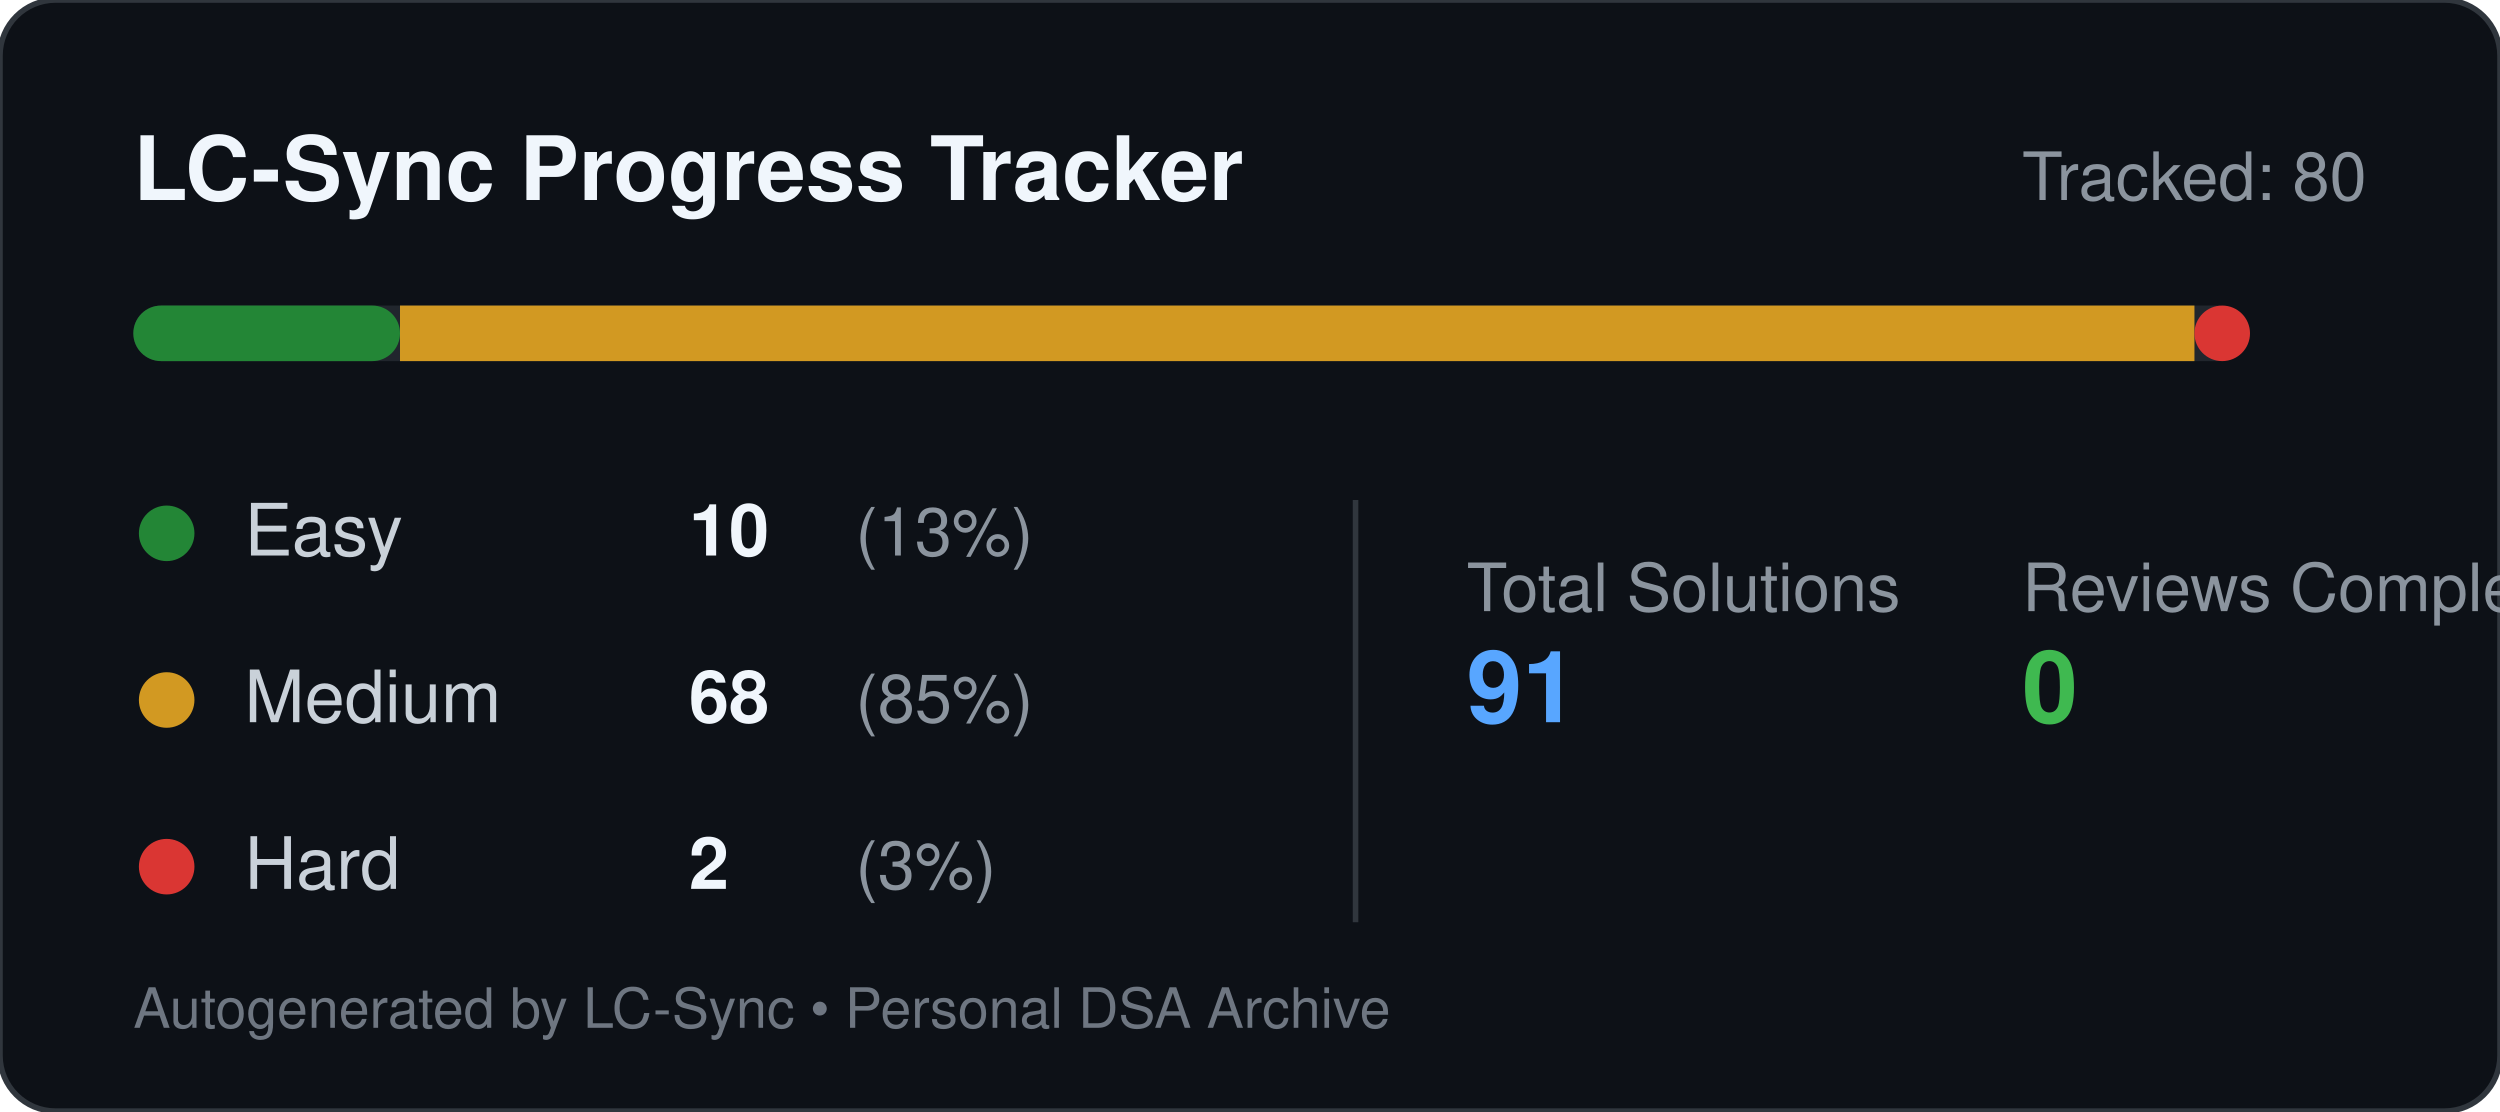
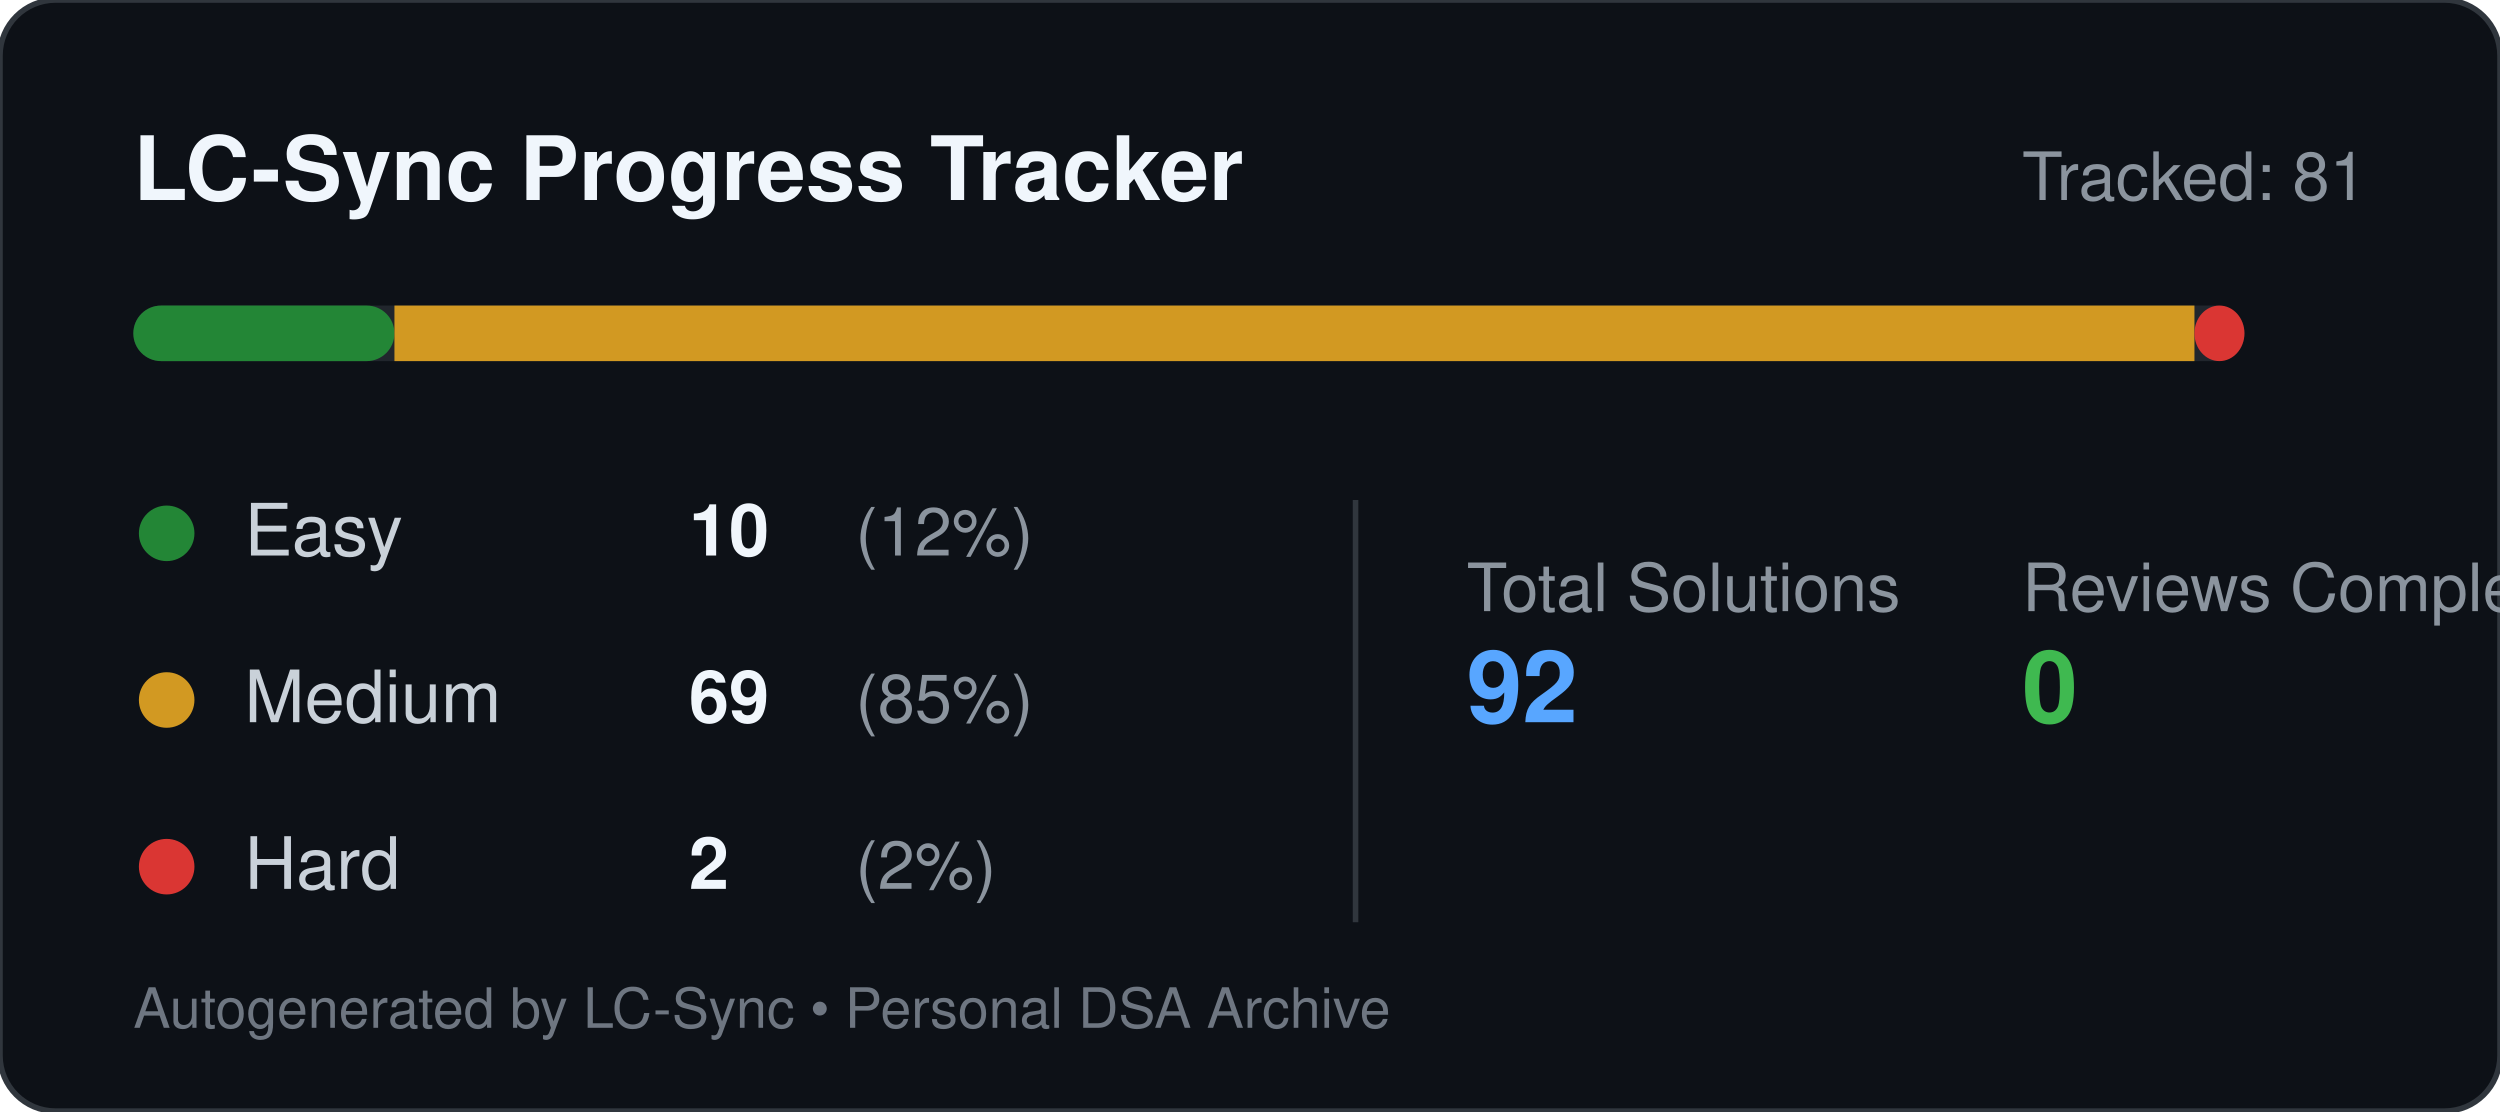
<svg xmlns="http://www.w3.org/2000/svg" width="450" height="200" viewBox="0 0 450 200" fill="none">
  <rect width="450" height="200" rx="10" fill="#0d1117" stroke="#30363d" stroke-width="1" />
  <text x="24" y="36" fill="#f0f6fc" font-family="-apple-system, BlinkMacSystemFont, 'Segoe UI', Helvetica, Arial, sans-serif" font-size="16" font-weight="600">LC-Sync Progress Tracker</text>
-   <text x="426" y="36" text-anchor="end" fill="#8b949e" font-family="-apple-system, BlinkMacSystemFont, 'Segoe UI', Helvetica, Arial, sans-serif" font-size="12">Tracked: 80</text>
+   <text x="426" y="36" text-anchor="end" fill="#8b949e" font-family="-apple-system, BlinkMacSystemFont, 'Segoe UI', Helvetica, Arial, sans-serif" font-size="12">Tracked: 81</text>
  <g transform="translate(24, 55)">
    <rect width="380" height="10" rx="5" fill="#21262d" />
-     <rect x="0" y="0" width="48" height="10" rx="5" fill="#238636" />
-     <rect x="48" y="0" width="323" height="10" fill="#d29922" />
-     <rect x="371" y="0" width="10" height="10" rx="5" fill="#da3633" />
+     <rect x="0" y="0" width="47" height="10" rx="5" fill="#238636" />
+     <rect x="47" y="0" width="324" height="10" fill="#d29922" />
+     <rect x="371" y="0" width="9" height="10" rx="5" fill="#da3633" />
  </g>
  <g transform="translate(24, 90)" font-family="-apple-system, BlinkMacSystemFont, 'Segoe UI', Helvetica, Arial, sans-serif">
    <circle cx="6" cy="6" r="5" fill="#238636" />
    <text x="20" y="10" fill="#c9d1d9" font-size="13">Easy</text>
    <text x="100" y="10" fill="#f0f6fc" font-size="13" font-weight="600">10</text>
-     <text x="130" y="10" fill="#8b949e" font-size="12">(13%)</text>
+     <text x="130" y="10" fill="#8b949e" font-size="12">(12%)</text>
    <circle cx="6" cy="36" r="5" fill="#d29922" />
    <text x="20" y="40" fill="#c9d1d9" font-size="13">Medium</text>
-     <text x="100" y="40" fill="#f0f6fc" font-size="13" font-weight="600">68</text>
+     <text x="100" y="40" fill="#f0f6fc" font-size="13" font-weight="600">69</text>
    <text x="130" y="40" fill="#8b949e" font-size="12">(85%)</text>
    <circle cx="6" cy="66" r="5" fill="#da3633" />
    <text x="20" y="70" fill="#c9d1d9" font-size="13">Hard</text>
    <text x="100" y="70" fill="#f0f6fc" font-size="13" font-weight="600">2</text>
-     <text x="130" y="70" fill="#8b949e" font-size="12">(3%)</text>
+     <text x="130" y="70" fill="#8b949e" font-size="12">(2%)</text>
    <line x1="220" y1="0" x2="220" y2="76" stroke="#30363d" stroke-width="1" />
    <text x="240" y="20" fill="#8b949e" font-size="12">Total Solutions</text>
-     <text x="240" y="40" fill="#58a6ff" font-size="18" font-weight="600">91</text>
+     <text x="240" y="40" fill="#58a6ff" font-size="18" font-weight="600">92</text>
    <text x="340" y="20" fill="#8b949e" font-size="12">Reviews Completed</text>
    <text x="340" y="40" fill="#3fb950" font-size="18" font-weight="600">0</text>
  </g>
  <text x="24" y="185" fill="#6e7681" font-family="-apple-system, BlinkMacSystemFont, 'Segoe UI', Helvetica, Arial, sans-serif" font-size="10">Autogenerated by LC-Sync • Personal DSA Archive</text>
</svg>
